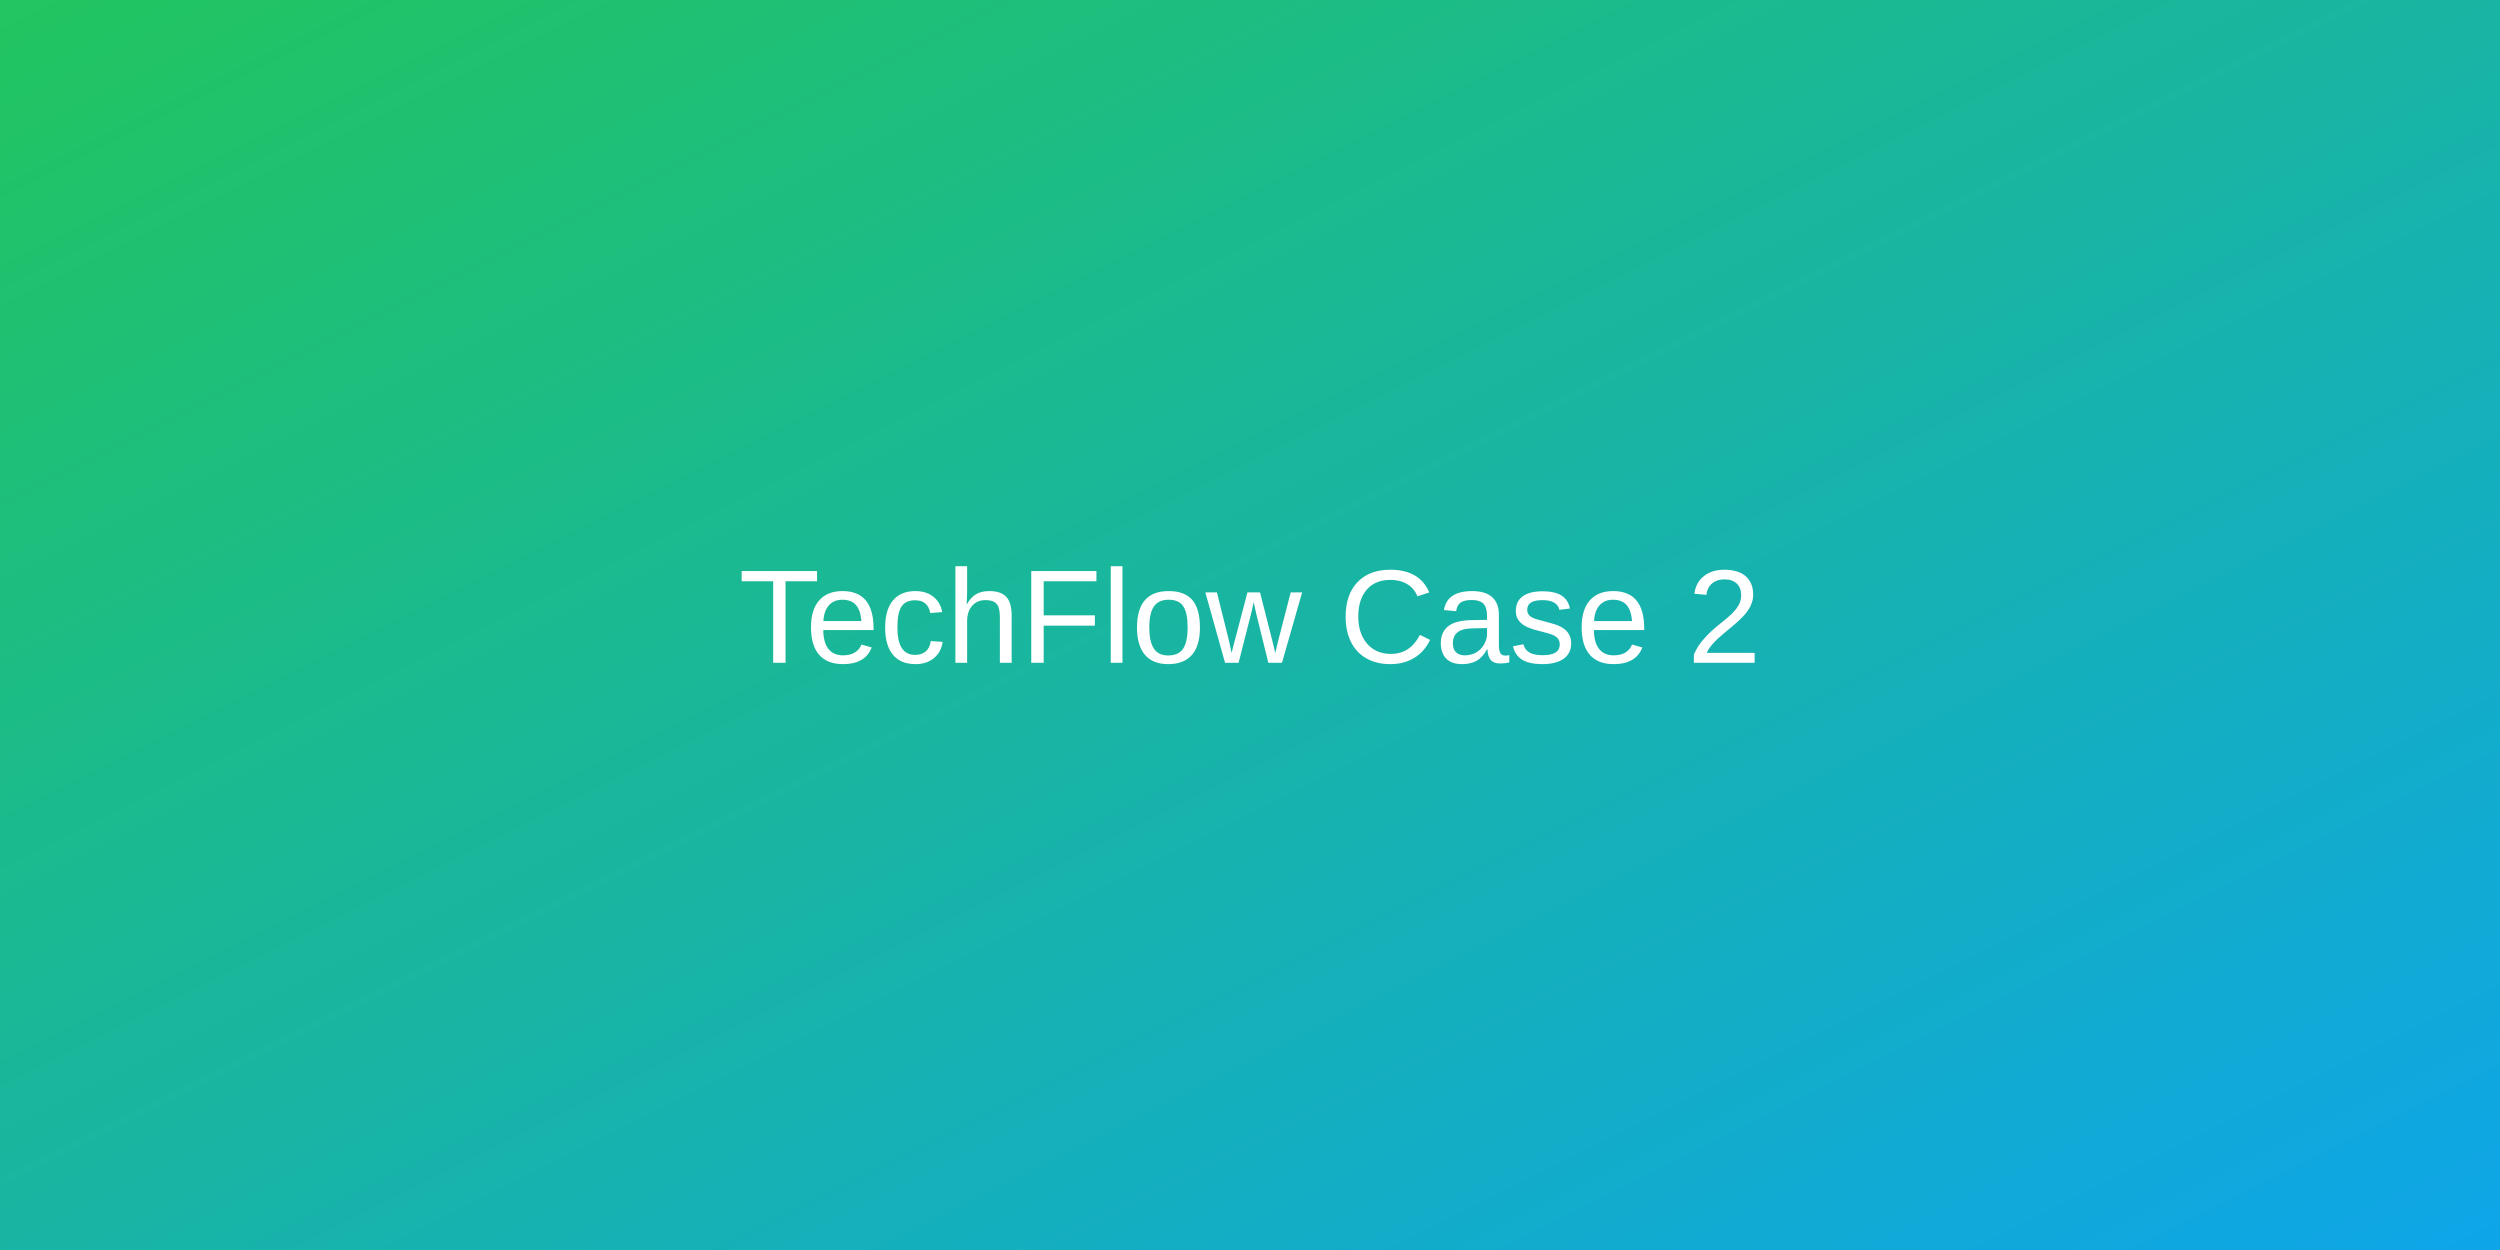
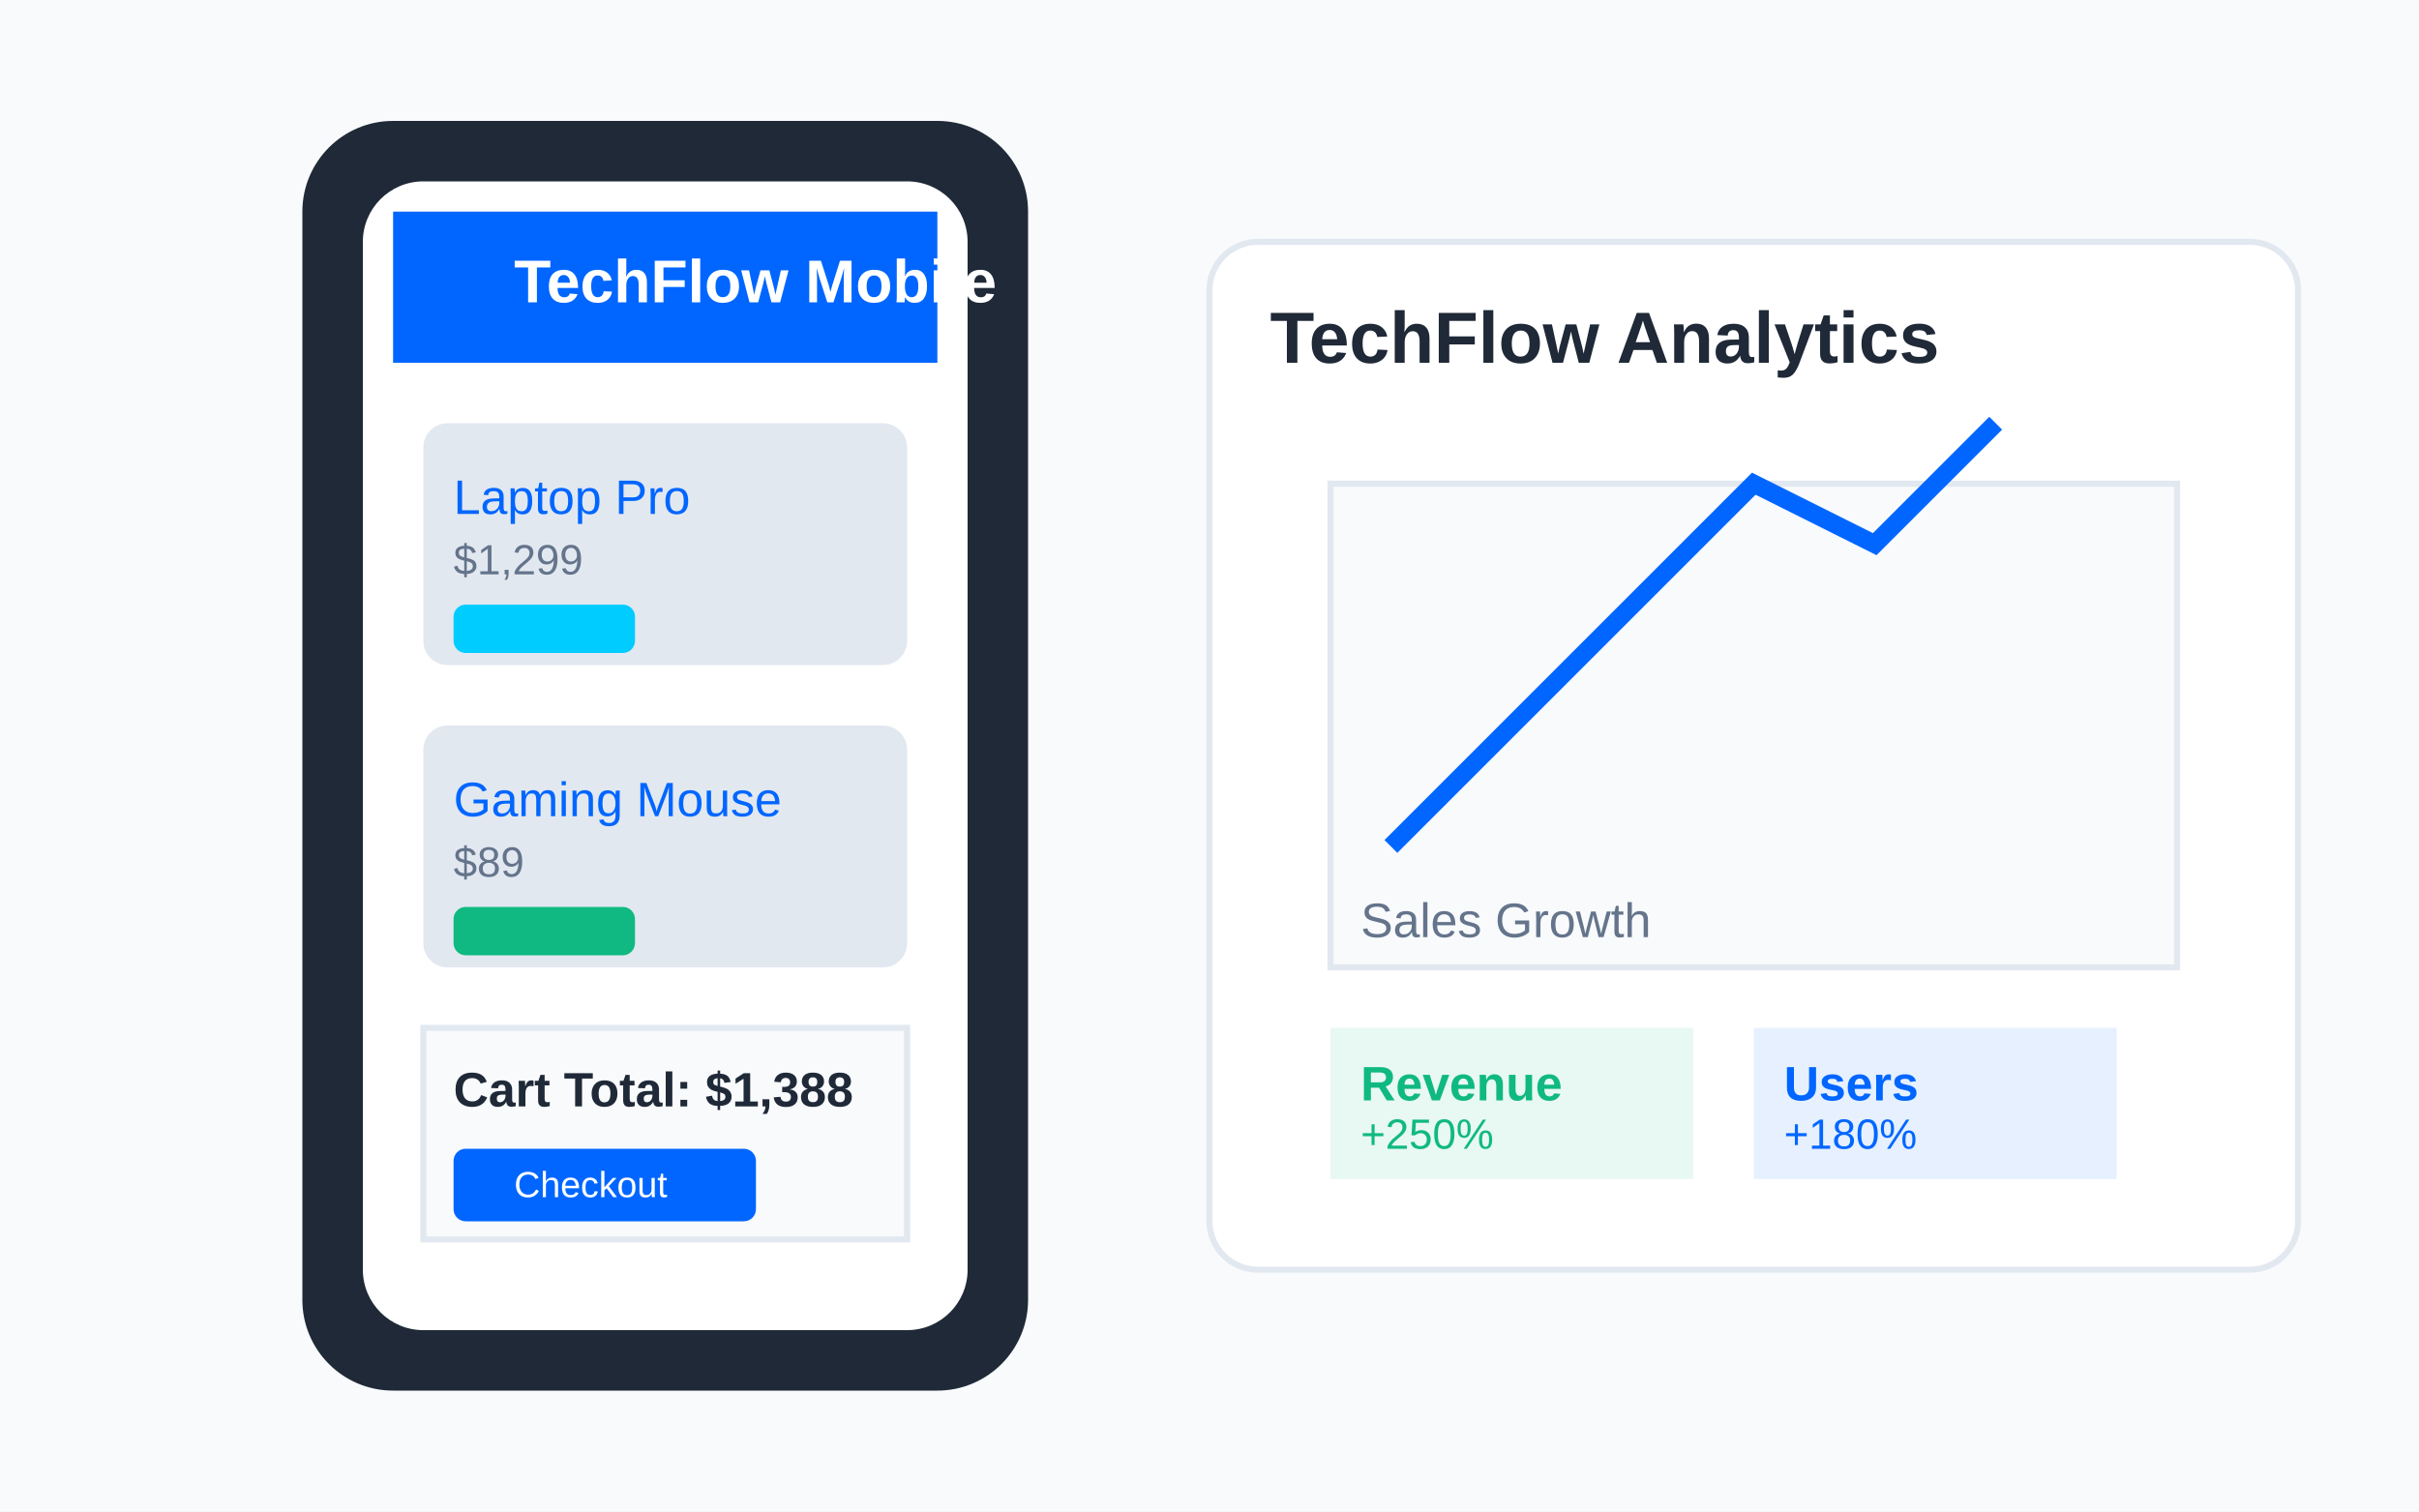
- <svg xmlns="http://www.w3.org/2000/svg" width="1200" height="600">
-   <defs>
-     <linearGradient id="g" x1="0" y1="0" x2="1" y2="1">
-       <stop offset="0%" stop-color="#22c55e" />
-       <stop offset="100%" stop-color="#0ea5e9" />
-     </linearGradient>
-   </defs>
-   <rect width="100%" height="100%" fill="url(#g)" />
-   <text x="50%" y="50%" fill="white" font-size="64" font-family="Poppins, Arial" text-anchor="middle" dominant-baseline="middle">TechFlow Case 2</text>
+ <svg xmlns="http://www.w3.org/2000/svg" width="400" height="250">
+   <rect width="400" height="250" fill="#f8fafc" />
+   <rect x="50" y="20" width="120" height="210" rx="15" fill="#1f2937" />
+   <rect x="60" y="30" width="100" height="190" rx="10" fill="#ffffff" />
+   <rect x="65" y="35" width="90" height="25" fill="#0066FF" />
+   <text x="85" y="50" font-family="Arial, sans-serif" font-size="10" font-weight="bold" fill="white">TechFlow Mobile</text>
+   <rect x="70" y="70" width="80" height="40" fill="#e2e8f0" rx="4" />
+   <text x="75" y="85" font-family="Arial, sans-serif" font-size="8" fill="#0066FF">Laptop Pro</text>
+   <text x="75" y="95" font-family="Arial, sans-serif" font-size="7" fill="#64748b">$1,299</text>
+   <rect x="75" y="100" width="30" height="8" rx="2" fill="#00CCFF" />
+   <rect x="70" y="120" width="80" height="40" fill="#e2e8f0" rx="4" />
+   <text x="75" y="135" font-family="Arial, sans-serif" font-size="8" fill="#0066FF">Gaming Mouse</text>
+   <text x="75" y="145" font-family="Arial, sans-serif" font-size="7" fill="#64748b">$89</text>
+   <rect x="75" y="150" width="30" height="8" rx="2" fill="#10b981" />
+   <rect x="70" y="170" width="80" height="35" fill="#f8fafc" stroke="#e2e8f0" />
+   <text x="75" y="183" font-family="Arial, sans-serif" font-size="8" font-weight="bold" fill="#1f2937">Cart Total: $1,388</text>
+   <rect x="75" y="190" width="50" height="12" rx="2" fill="#0066FF" />
+   <text x="85" y="198" font-family="Arial, sans-serif" font-size="6" fill="white">Checkout</text>
+   <rect x="200" y="40" width="180" height="170" fill="#ffffff" stroke="#e2e8f0" rx="8" />
+   <text x="210" y="60" font-family="Arial, sans-serif" font-size="12" font-weight="bold" fill="#1f2937">TechFlow Analytics</text>
+   <rect x="220" y="80" width="140" height="80" fill="#f8fafc" stroke="#e2e8f0" />
+   <polyline points="230,140 250,120 270,100 290,80 310,90 330,70" stroke="#0066FF" stroke-width="3" fill="none" />
+   <text x="225" y="155" font-family="Arial, sans-serif" font-size="8" fill="#64748b">Sales Growth</text>
+   <rect x="220" y="170" width="60" height="25" fill="#10b981" opacity="0.1" />
+   <text x="225" y="182" font-family="Arial, sans-serif" font-size="8" font-weight="bold" fill="#10b981">Revenue</text>
+   <text x="225" y="190" font-family="Arial, sans-serif" font-size="7" fill="#10b981">+250%</text>
+   <rect x="290" y="170" width="60" height="25" fill="#0066FF" opacity="0.1" />
+   <text x="295" y="182" font-family="Arial, sans-serif" font-size="8" font-weight="bold" fill="#0066FF">Users</text>
+   <text x="295" y="190" font-family="Arial, sans-serif" font-size="7" fill="#0066FF">+180%</text>
</svg>
